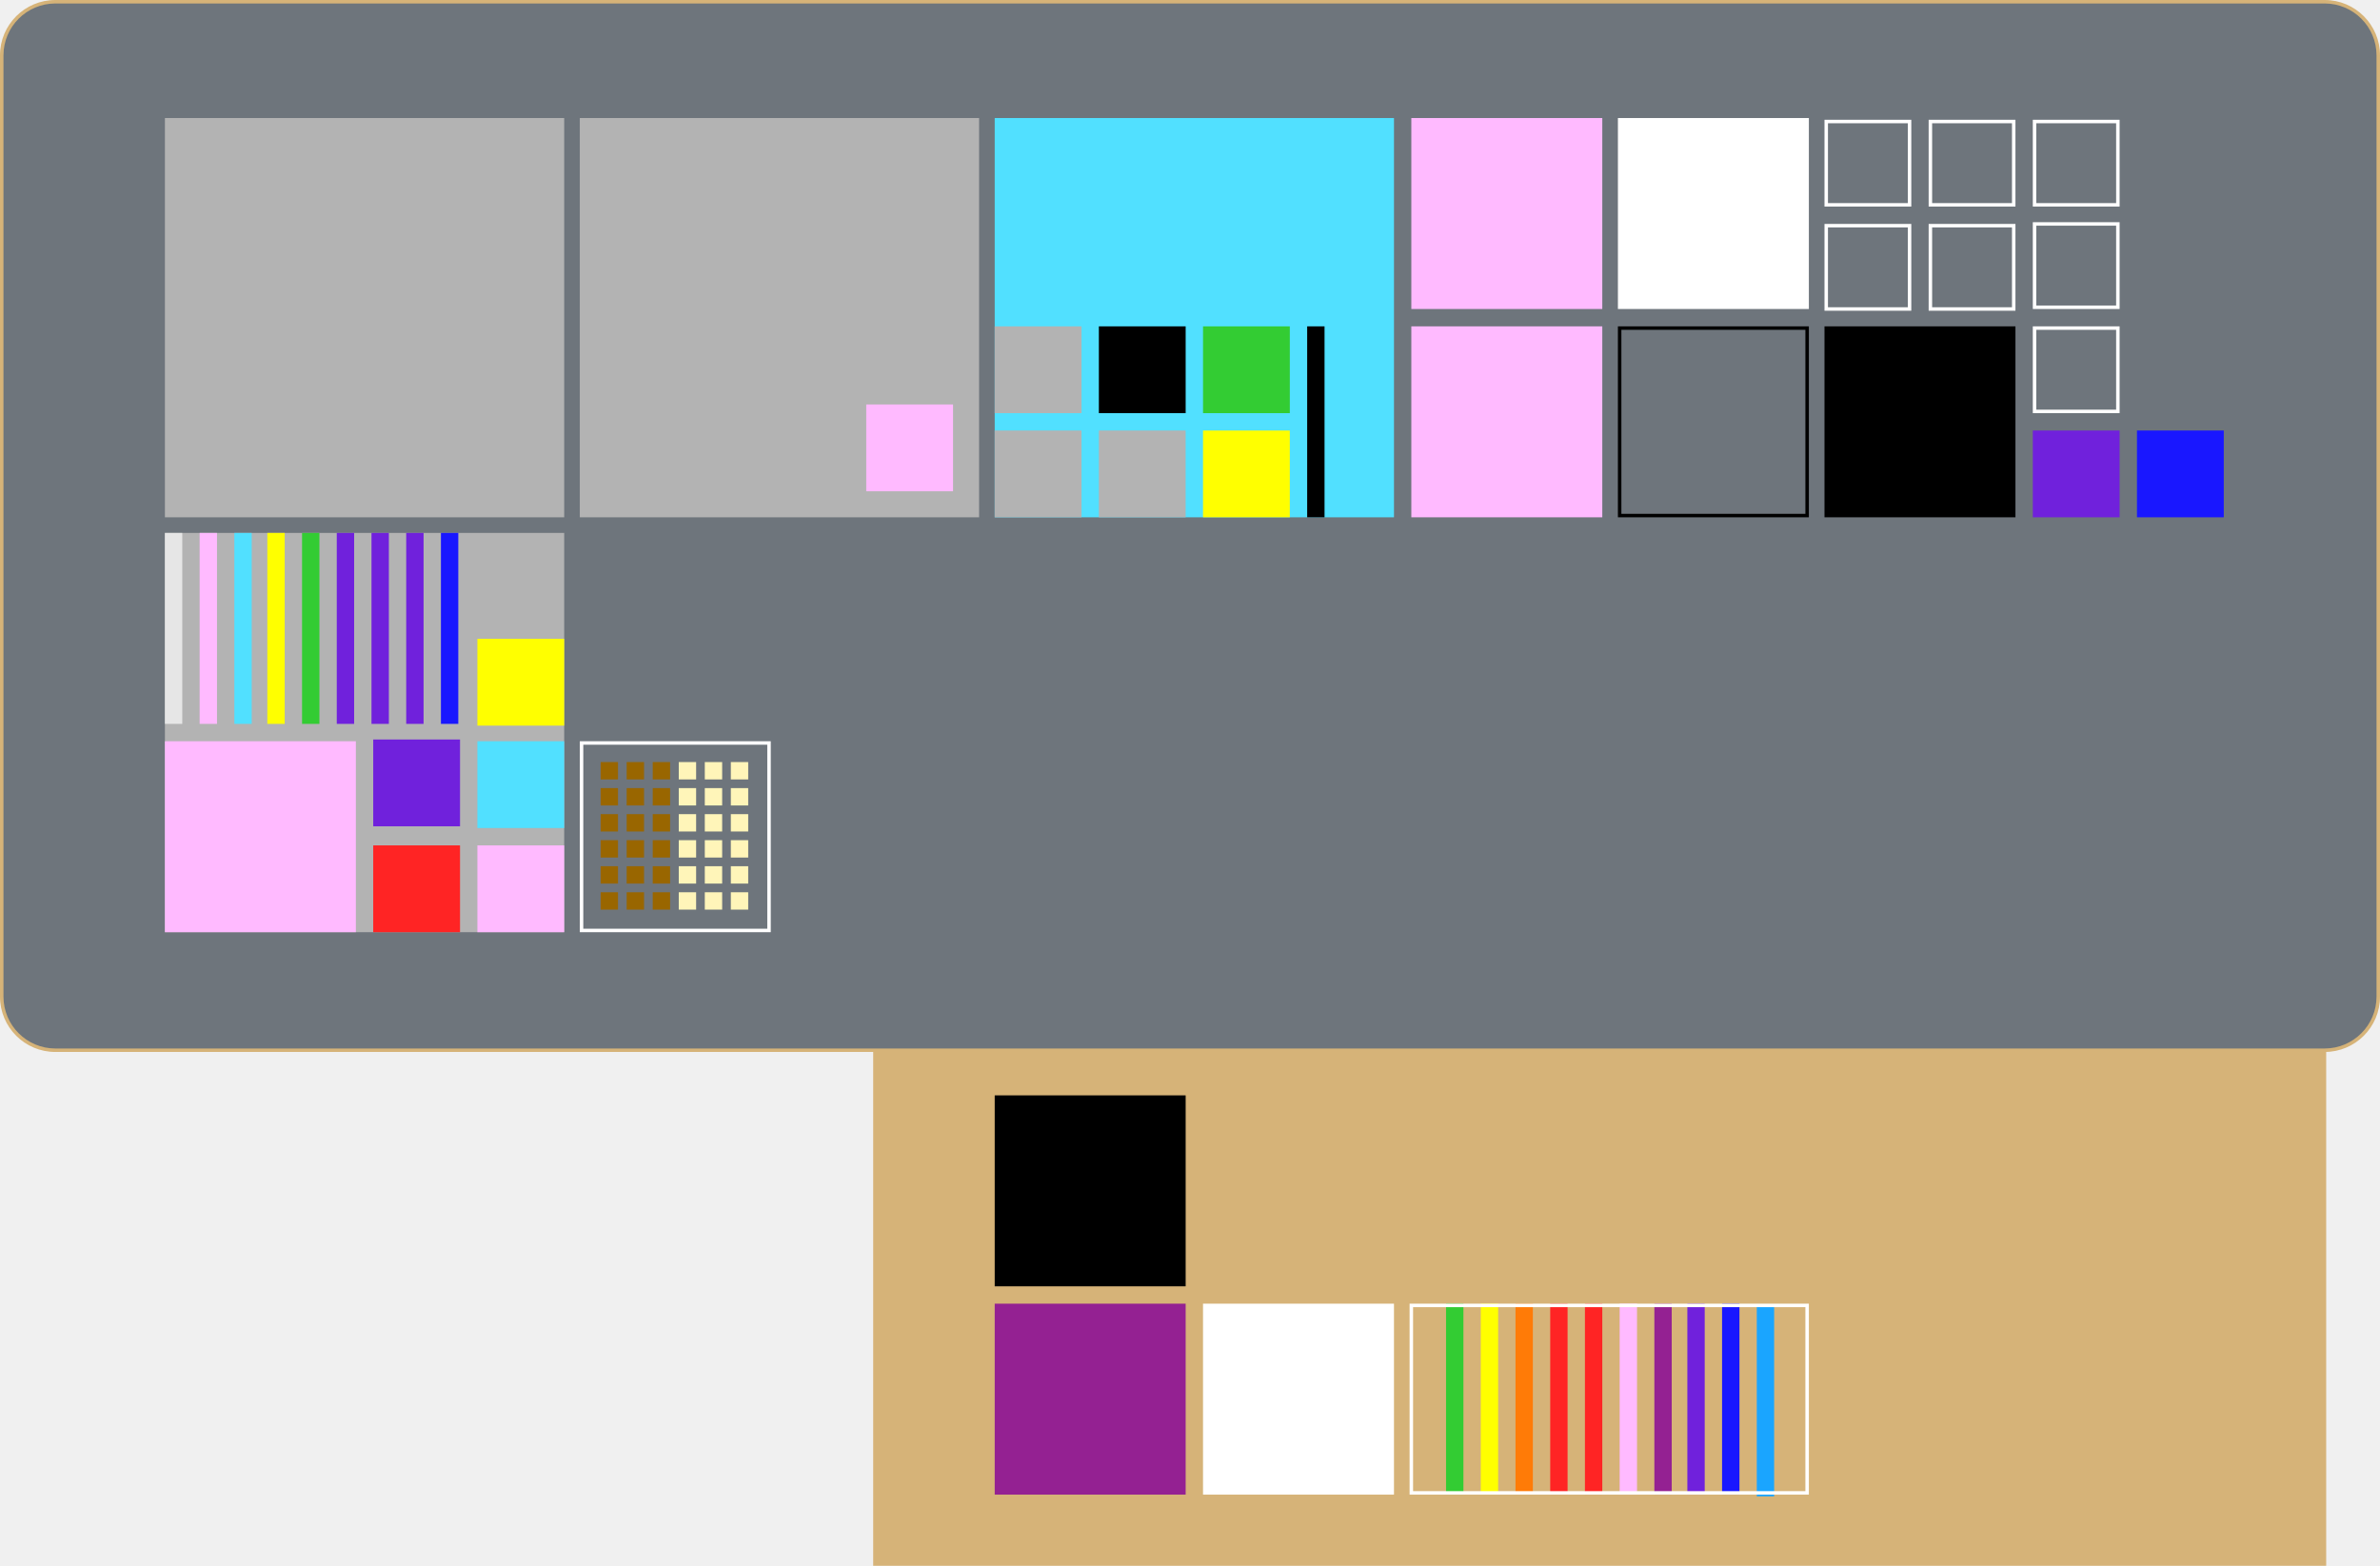
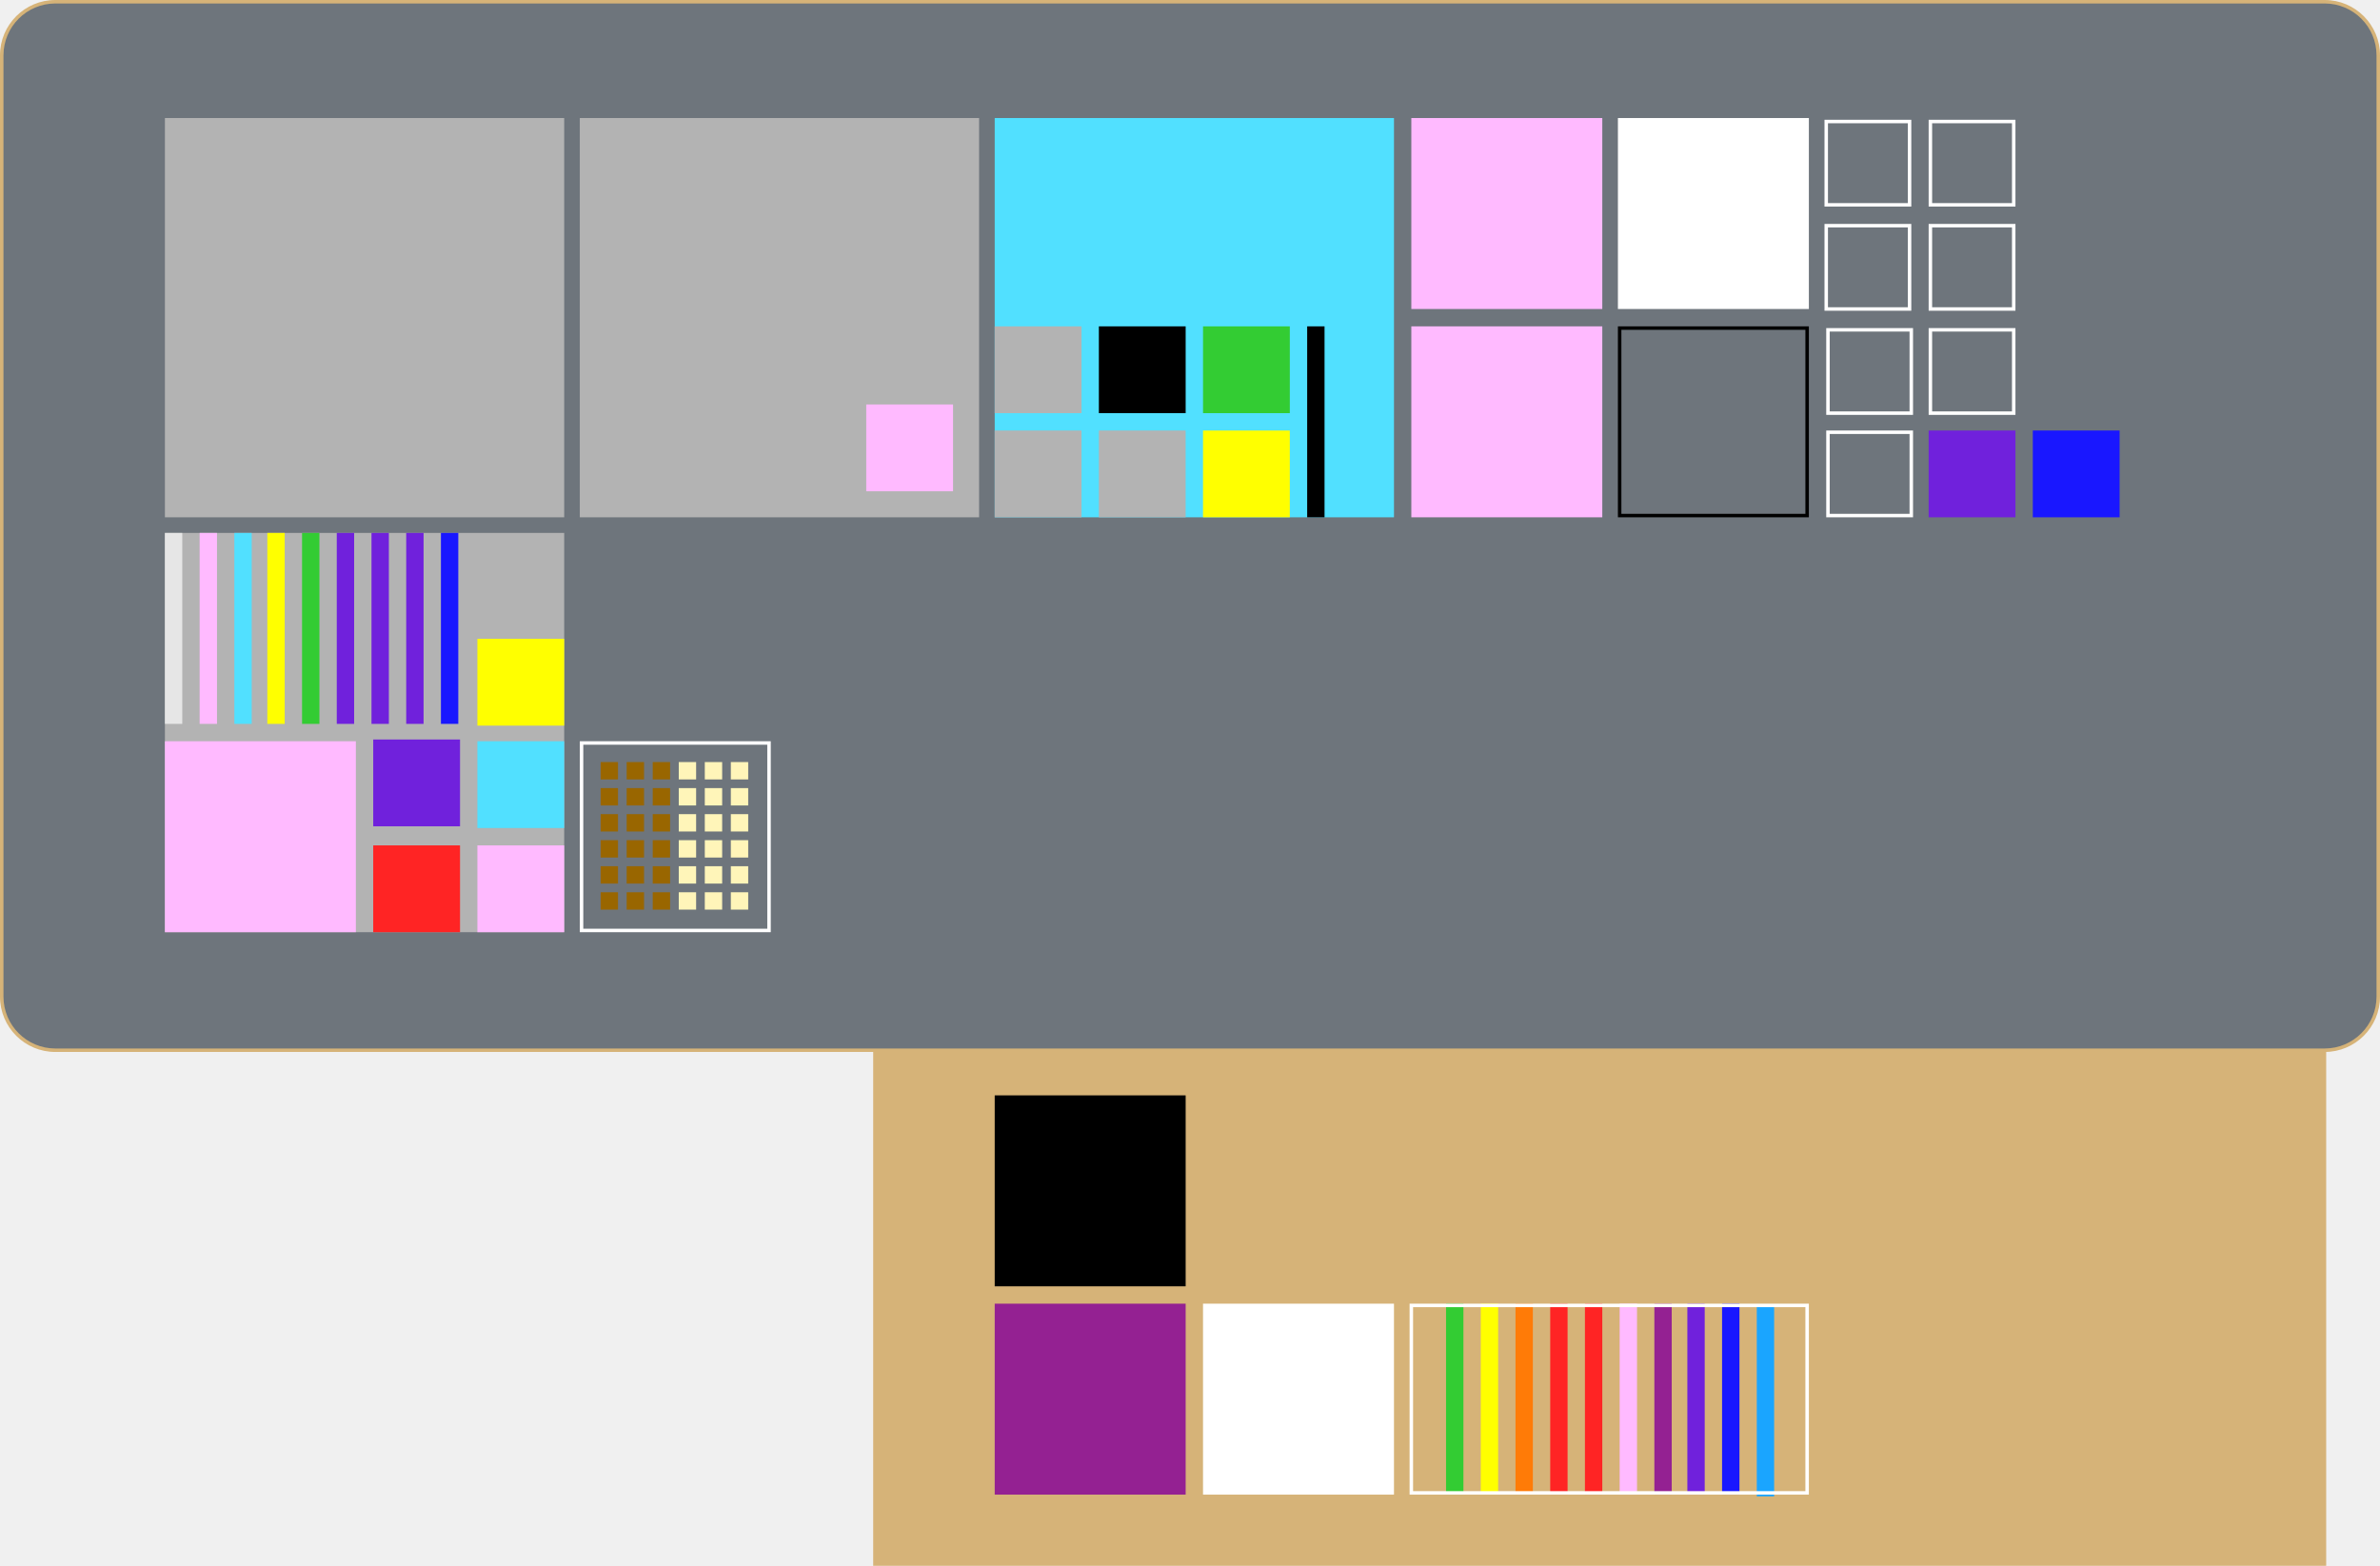
<svg xmlns="http://www.w3.org/2000/svg" viewBox="0 0 1371 902">
  <defs>
    <style>.cls-1{fill:#d6b378;}.cls-2{fill:#6e757c;}.cls-3{fill:#942192;}.cls-4{fill:#ffbaff;}.cls-5{fill:#ff2424;}.cls-6{fill:#ff7b07;}.cls-7{fill:#ff0;}.cls-8{fill:#3c3;}.cls-9{fill:#1aa5ff;}.cls-10{fill:#1917ff;}.cls-11{fill:#7021dc;}.cls-12{fill:#fff;}.cls-13{fill:#b3b3b3;}.cls-14{fill:#fff5b9;}.cls-15{fill:#51e0ff;}.cls-16{fill:#960;}.cls-17{fill:#e6e6e6;}</style>
  </defs>
  <g id="Desk">
    <rect class="cls-1" x="503" y="592" width="837" height="310" />
    <rect class="cls-2" x="1" y="1" width="1369" height="604" rx="30.87" />
    <path class="cls-1" d="M1339.13,2A29.9,29.9,0,0,1,1369,31.87V574.13A29.9,29.9,0,0,1,1339.13,604H31.87A29.9,29.9,0,0,1,2,574.13V31.87A29.9,29.9,0,0,1,31.87,2H1339.13m0-2H31.87A31.87,31.87,0,0,0,0,31.87V574.13A31.87,31.87,0,0,0,31.87,606H1339.13A31.87,31.87,0,0,0,1371,574.13V31.87A31.87,31.87,0,0,0,1339.13,0Z" />
  </g>
  <g id="Theresa">
    <rect class="cls-3" x="573" y="751" width="110" height="110" />
    <rect class="cls-4" x="933" y="751" width="10" height="110" />
    <rect class="cls-5" x="913" y="751" width="10" height="110" />
    <rect class="cls-5" x="893" y="751" width="10" height="110" />
    <rect class="cls-6" x="873" y="751" width="10" height="110" />
    <rect class="cls-7" x="853" y="751" width="10" height="110" />
    <rect class="cls-8" x="833" y="751" width="10" height="110" />
    <rect class="cls-9" x="1012" y="752" width="10" height="110" />
    <rect class="cls-10" x="992" y="751" width="10" height="110" />
    <rect class="cls-11" x="972" y="751" width="10" height="110" />
    <rect class="cls-3" x="953" y="751" width="10" height="110" />
    <rect class="cls-12" x="693" y="751" width="110" height="110" />
    <rect x="573" y="631" width="110" height="110" />
    <rect class="cls-13" x="95" y="68" width="230" height="230" />
-     <rect class="cls-11" x="1171" y="248" width="50" height="50" />
-     <rect class="cls-10" x="1231" y="248" width="50" height="50" />
+     <rect class="cls-11" x="1111" y="248" width="50" height="50" />
+     <rect class="cls-10" x="1171" y="248" width="50" height="50" />
    <rect class="cls-14" x="421" y="499" width="10" height="10" />
    <rect class="cls-14" x="406" y="484" width="10" height="10" />
    <rect class="cls-14" x="406" y="514" width="10" height="10" />
    <rect class="cls-13" x="95" y="307" width="230" height="230" />
    <rect class="cls-11" x="214" y="307" width="10" height="110" />
    <rect class="cls-11" x="234" y="307" width="10" height="110" />
    <rect class="cls-4" x="95" y="427" width="110" height="110" />
    <path d="M1040,190V296H934V190h106m2-2H932V298h110V188Z" />
    <rect class="cls-4" x="813" y="188" width="110" height="110" />
    <path class="cls-12" d="M1159,131v46h-46V131h46m2-2h-50v50h50V129Z" />
    <path class="cls-12" d="M1159,71v46h-46V71h46m2-2h-50v50h50V69Z" />
-     <path class="cls-12" d="M1219,190v46h-46V190h46m2-2h-50v50h50V188Z" />
-     <path class="cls-12" d="M1219,71v46h-46V71h46m2-2h-50v50h50V69Z" />
+     <path class="cls-12" d="M1100,250v46h-46V250h46m2-2h-50v50h50V248Z" />
+     <path class="cls-12" d="M1159,191v46h-46V191h46m2-2h-50v50h50V189Z" />
    <path class="cls-12" d="M1099,131v46h-46V131h46m2-2h-50v50h50V129Z" />
    <path class="cls-12" d="M1099,71v46h-46V71h46m2-2h-50v50h50V69Z" />
-     <path class="cls-12" d="M1219,130v46h-46V130h46m2-2h-50v50h50V128Z" />
+     <path class="cls-12" d="M1100,191v46h-46V191h46m2-2h-50v50h50V189Z" />
    <rect class="cls-12" x="932" y="68" width="110" height="110" />
    <rect class="cls-4" x="813" y="68" width="110" height="110" />
    <rect class="cls-15" x="573" y="68" width="230" height="230" />
    <path class="cls-12" d="M1040,753V859H814V753h226m2-2H812V861h230V751Z" />
    <rect class="cls-13" x="633" y="248" width="50" height="50" />
    <rect class="cls-13" x="573" y="188" width="50" height="50" />
    <rect class="cls-7" x="693" y="248" width="50" height="50" />
    <rect class="cls-8" x="693" y="188" width="50" height="50" />
    <rect class="cls-13" x="573" y="248" width="50" height="50" />
    <rect x="633" y="188" width="50" height="50" />
    <rect class="cls-14" x="406" y="499" width="10" height="10" />
    <rect class="cls-14" x="421" y="484" width="10" height="10" />
    <rect class="cls-14" x="421" y="514" width="10" height="10" />
    <rect class="cls-14" x="391" y="484" width="10" height="10" />
    <rect class="cls-14" x="391" y="514" width="10" height="10" />
    <rect class="cls-16" x="346" y="439" width="10" height="10" />
    <rect class="cls-14" x="391" y="499" width="10" height="10" />
    <rect class="cls-16" x="376" y="484" width="10" height="10" />
-     <rect x="1051" y="188" width="110" height="110" />
    <rect class="cls-16" x="361" y="499" width="10" height="10" />
    <rect class="cls-16" x="346" y="514" width="10" height="10" />
    <rect class="cls-16" x="361" y="484" width="10" height="10" />
    <rect class="cls-16" x="361" y="514" width="10" height="10" />
    <rect class="cls-16" x="346" y="469" width="10" height="10" />
    <rect class="cls-16" x="376" y="499" width="10" height="10" />
    <rect class="cls-16" x="346" y="484" width="10" height="10" />
    <rect class="cls-16" x="346" y="499" width="10" height="10" />
    <rect class="cls-16" x="376" y="514" width="10" height="10" />
    <rect class="cls-16" x="346" y="454" width="10" height="10" />
    <rect class="cls-13" x="334" y="68" width="230" height="230" />
    <rect class="cls-4" x="499" y="233" width="50" height="50" />
    <rect class="cls-16" x="376" y="439" width="10" height="10" />
    <rect class="cls-16" x="361" y="454" width="10" height="10" />
    <rect class="cls-16" x="361" y="439" width="10" height="10" />
    <rect class="cls-16" x="361" y="469" width="10" height="10" />
    <rect class="cls-16" x="376" y="454" width="10" height="10" />
    <rect class="cls-16" x="376" y="469" width="10" height="10" />
    <rect class="cls-14" x="421" y="454" width="10" height="10" />
    <rect class="cls-14" x="406" y="439" width="10" height="10" />
    <rect class="cls-14" x="406" y="469" width="10" height="10" />
    <rect class="cls-14" x="406" y="454" width="10" height="10" />
    <rect class="cls-14" x="421" y="439" width="10" height="10" />
    <rect class="cls-14" x="421" y="469" width="10" height="10" />
    <rect class="cls-14" x="391" y="439" width="10" height="10" />
    <rect class="cls-14" x="391" y="469" width="10" height="10" />
    <rect class="cls-14" x="391" y="454" width="10" height="10" />
    <path class="cls-12" d="M442,429V535H336V429H442m2-2H334V537H444V427Z" />
    <rect class="cls-10" x="254" y="307" width="10" height="110" />
    <rect class="cls-11" x="194" y="307" width="10" height="110" />
    <rect class="cls-8" x="174" y="307" width="10" height="110" />
    <rect class="cls-7" x="154" y="307" width="10" height="110" />
    <rect class="cls-15" x="135" y="307" width="10" height="110" />
    <rect class="cls-4" x="115" y="307" width="10" height="110" />
    <rect class="cls-11" x="215" y="426" width="50" height="50" />
    <rect class="cls-4" x="275" y="487" width="50" height="50" />
    <rect class="cls-5" x="215" y="487" width="50" height="50" />
    <rect class="cls-15" x="275" y="427" width="50" height="50" />
    <rect class="cls-7" x="275" y="368" width="50" height="50" />
    <rect class="cls-17" x="95" y="307" width="10" height="110" />
    <rect x="753" y="188" width="10" height="110" />
  </g>
</svg>
